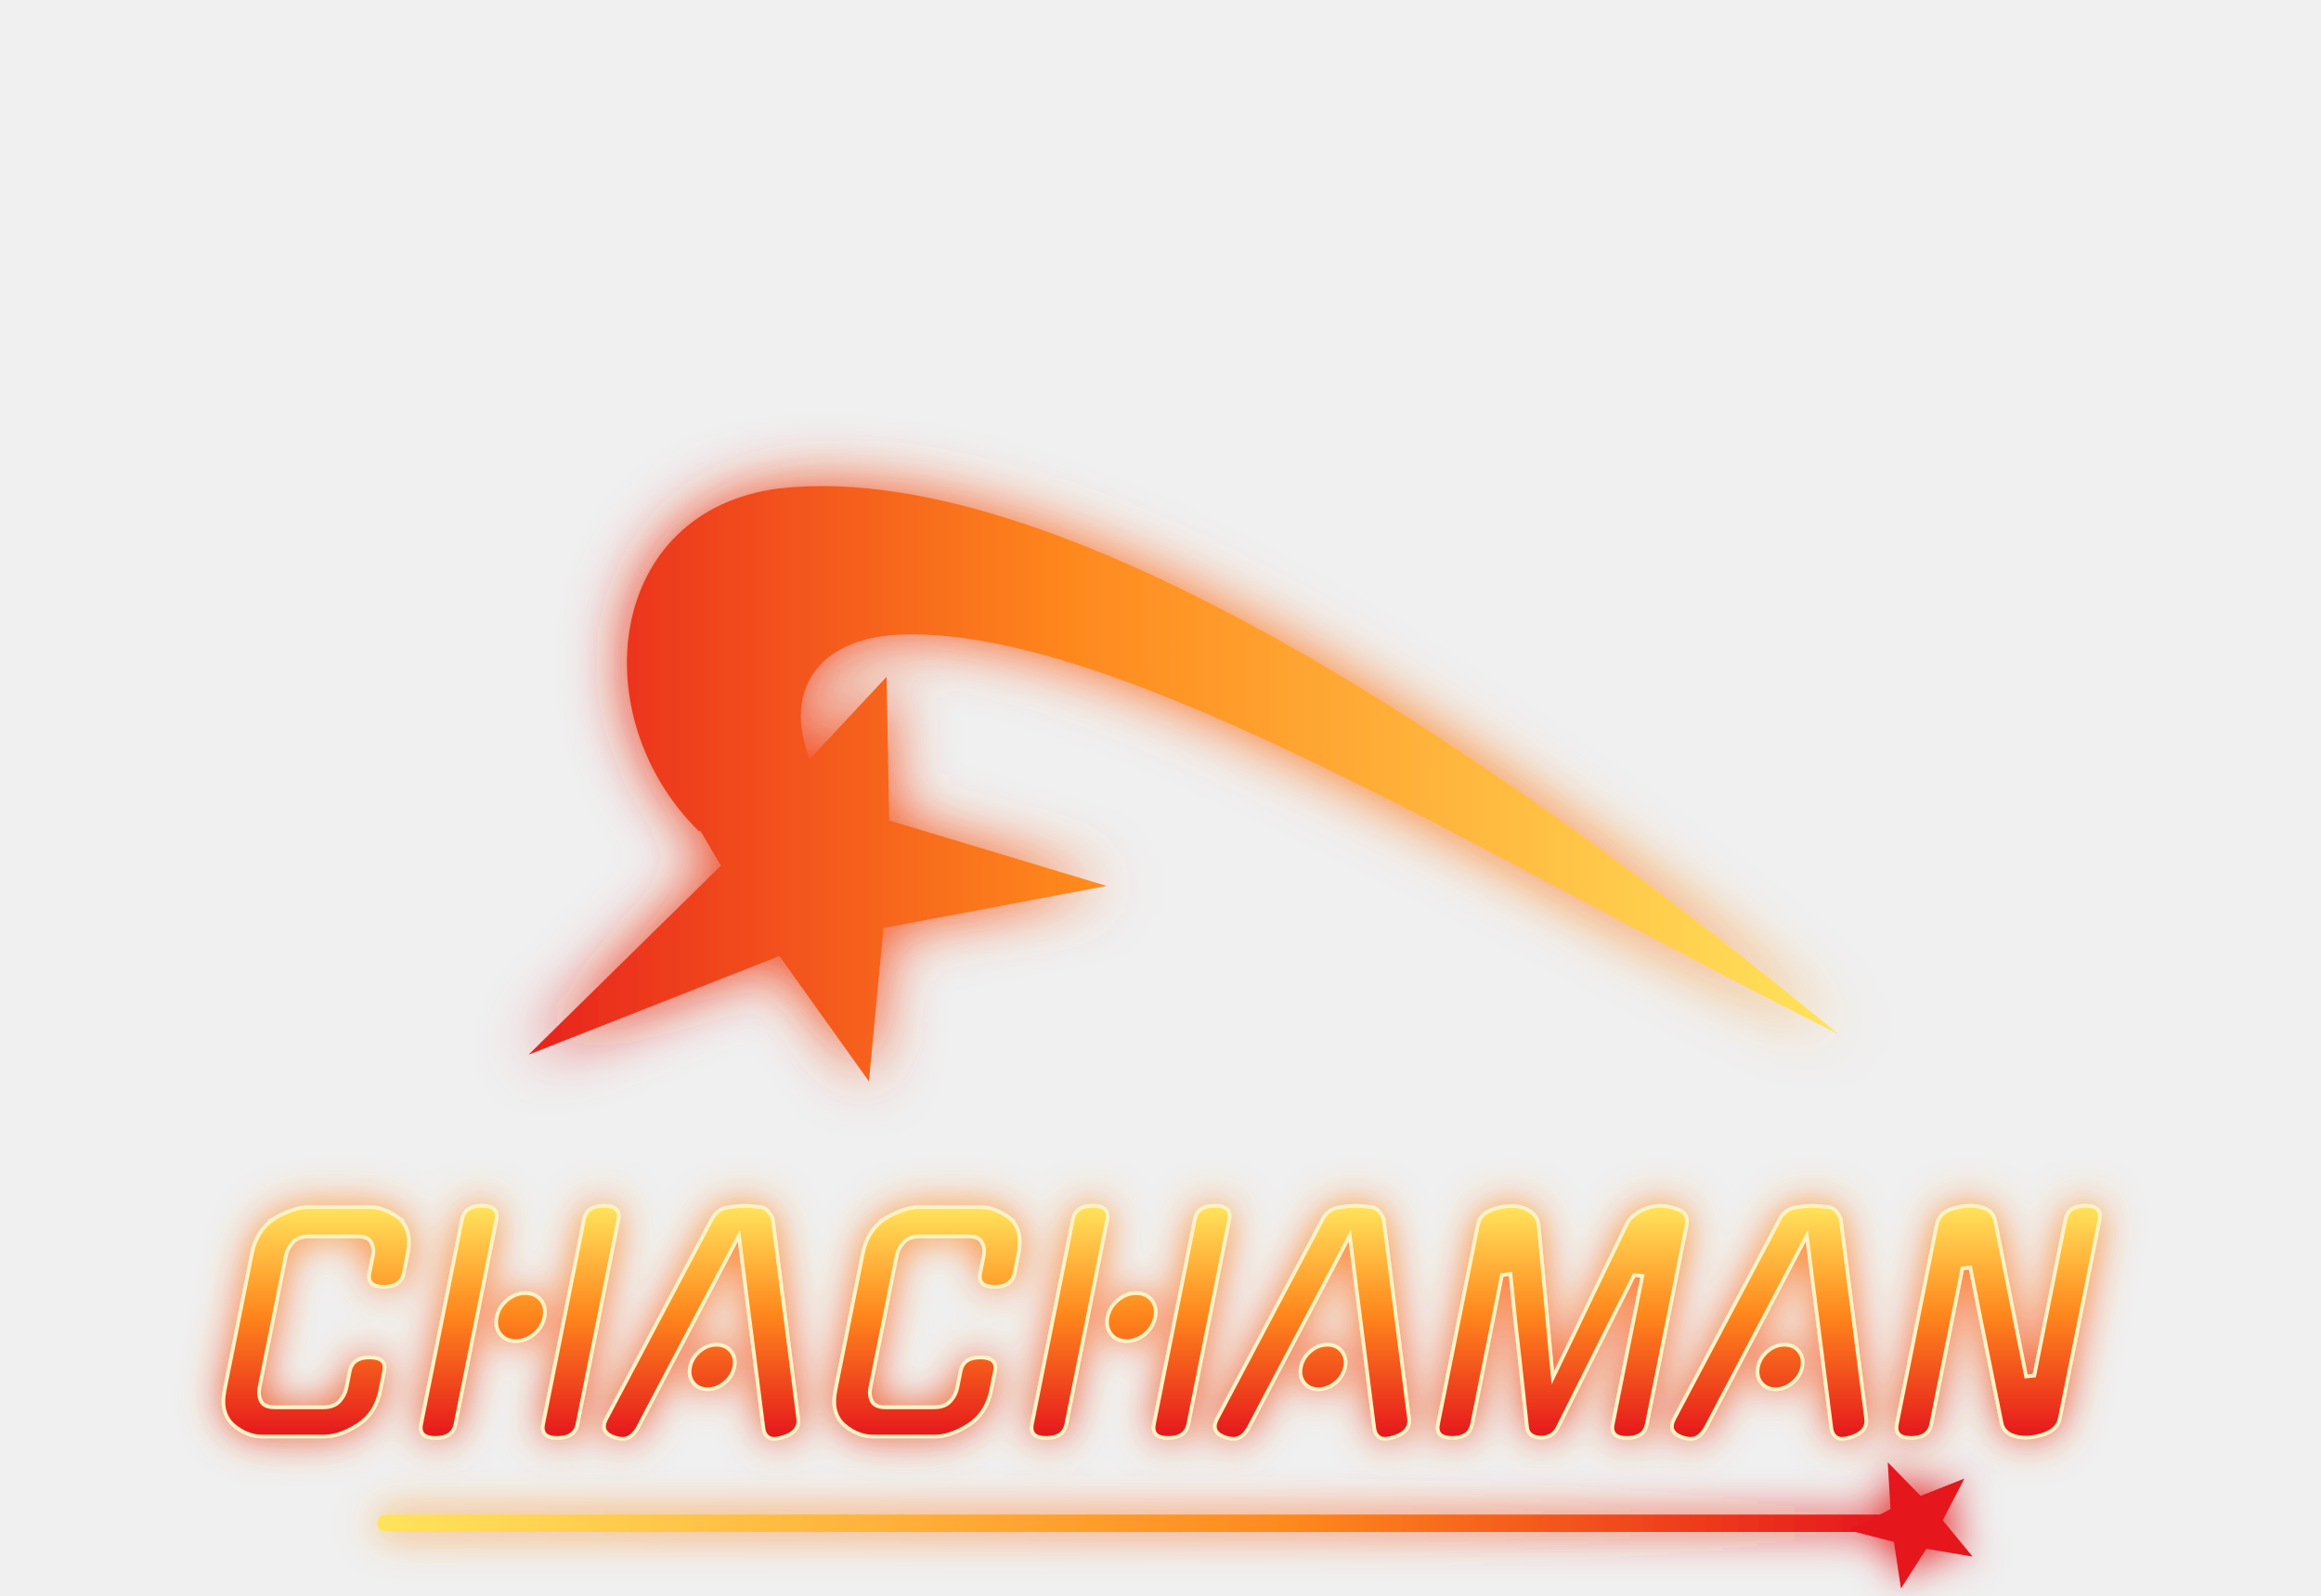
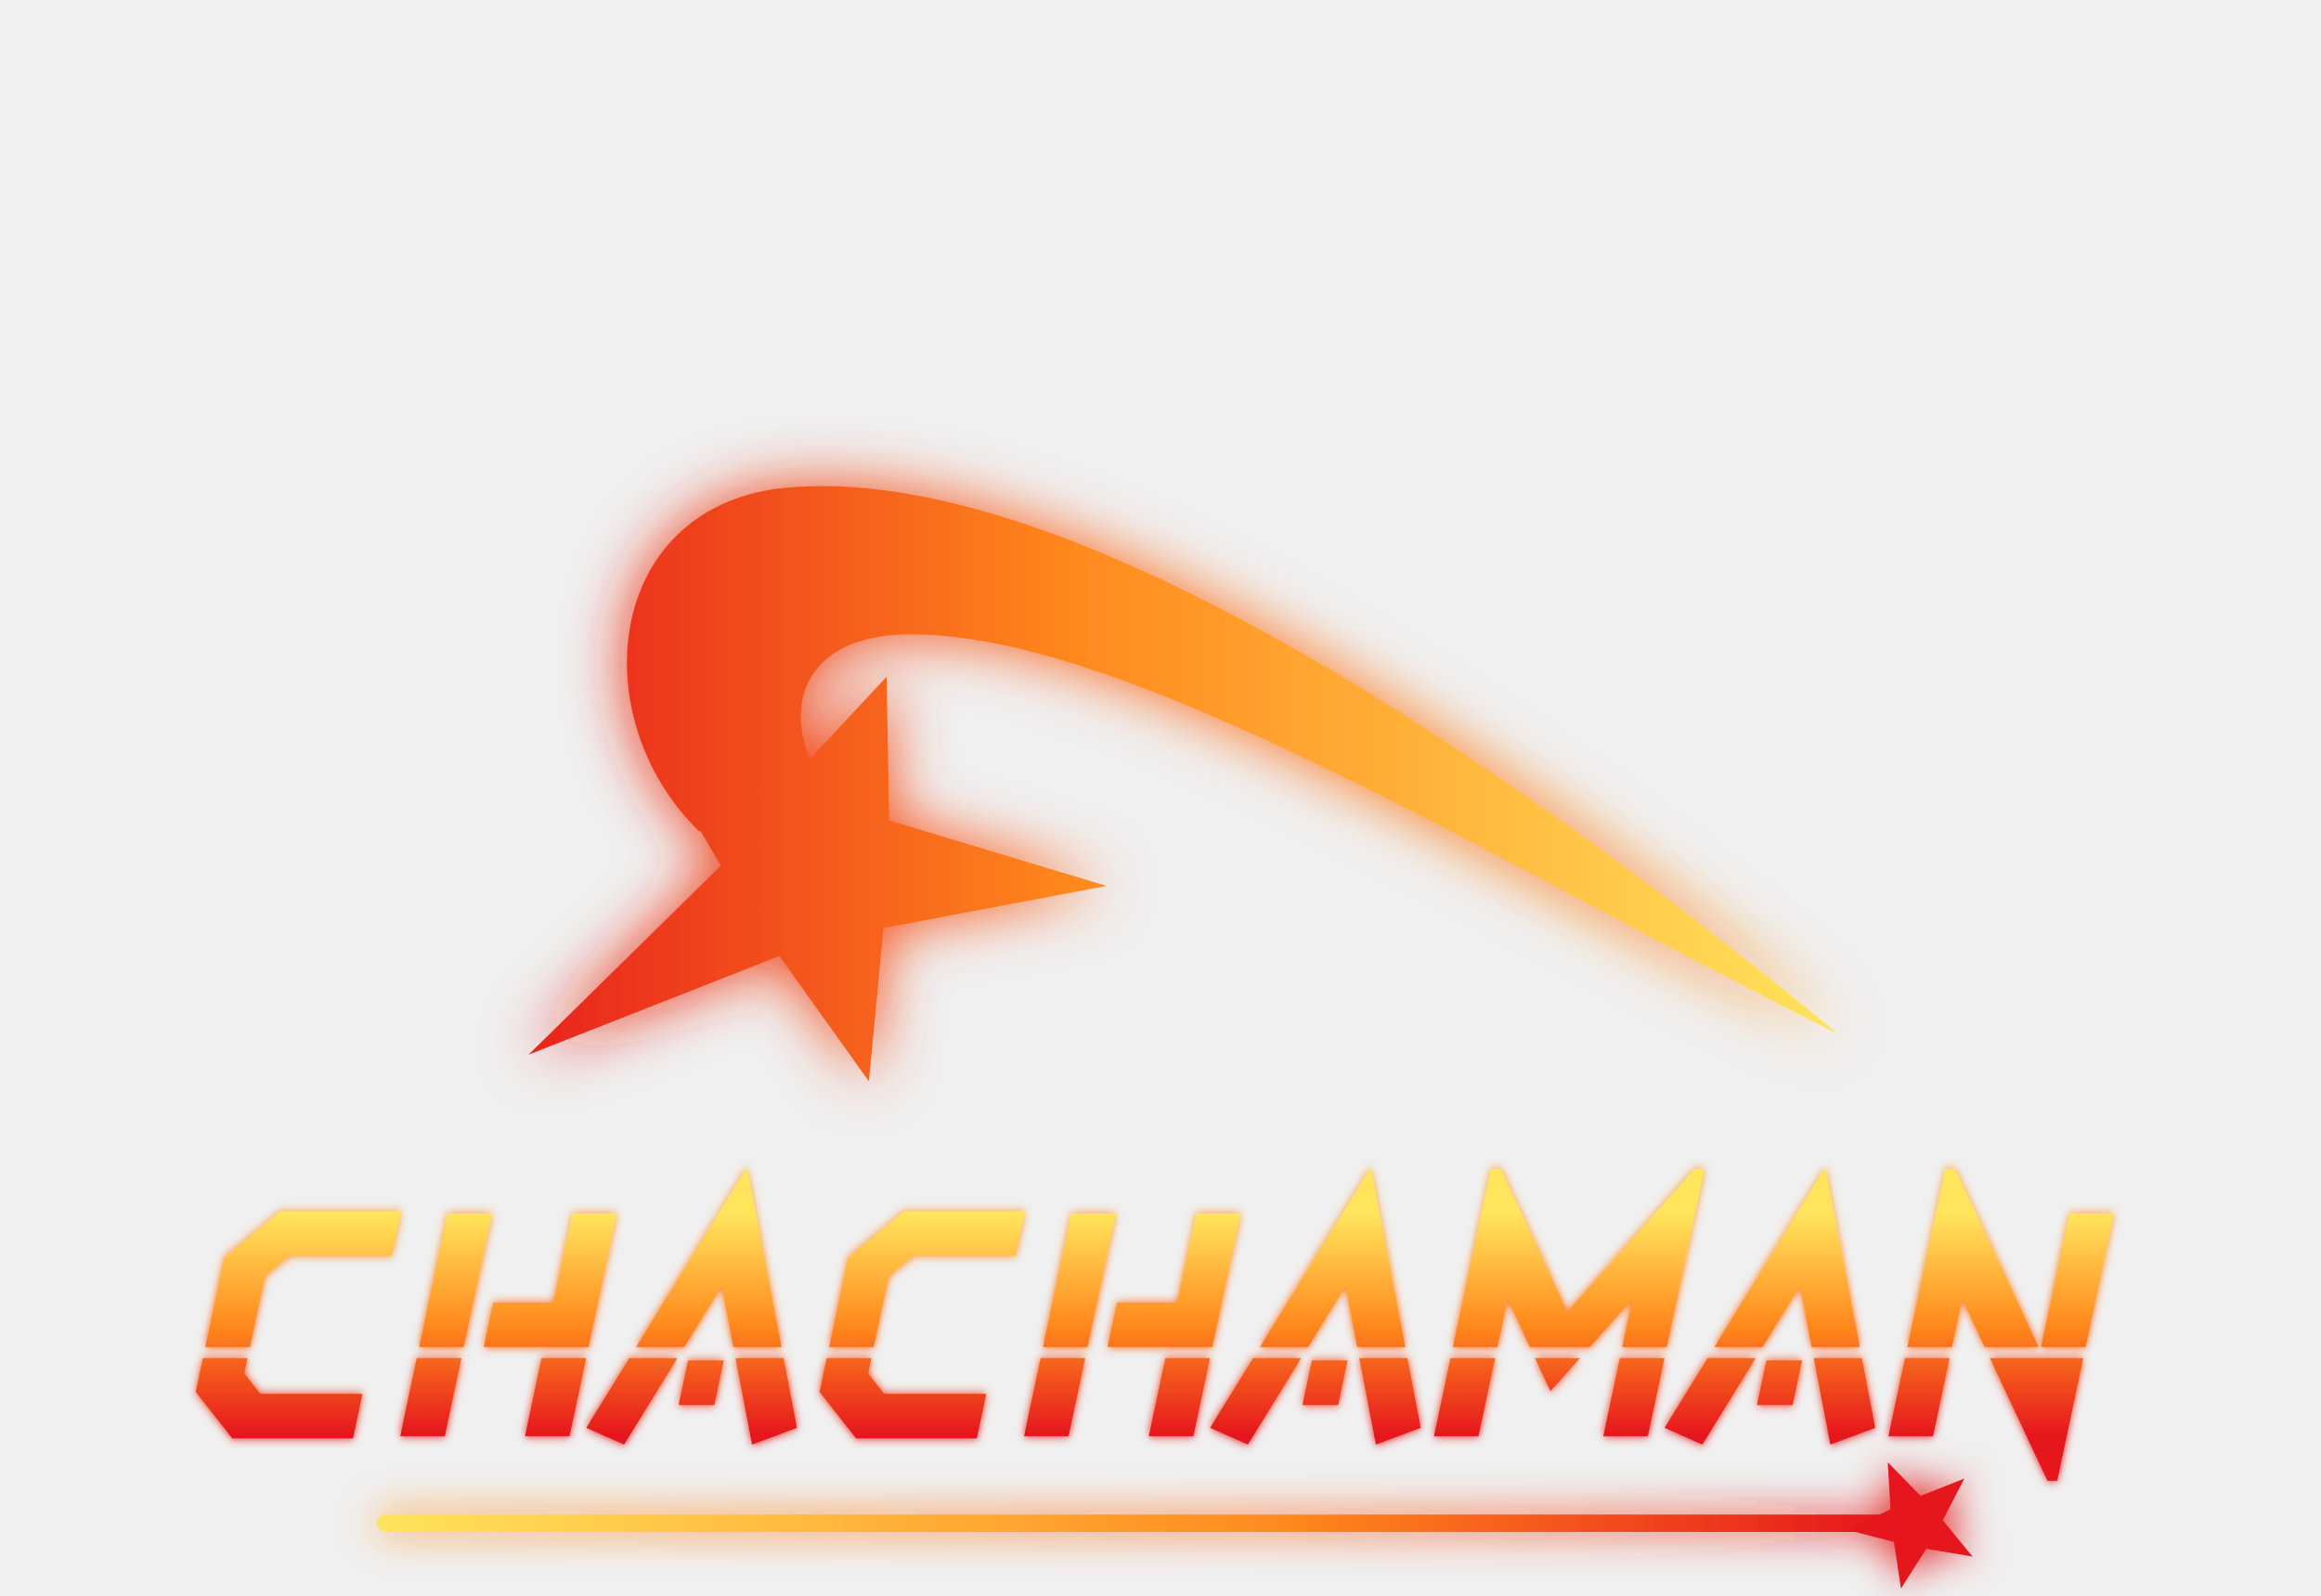
<svg xmlns="http://www.w3.org/2000/svg" viewBox="0 0 1600 1100" width="1600" height="1100">
  <defs>
    <linearGradient id="fire" x1="0" y1="0" x2="0" y2="1">
      <stop offset="0" stop-color="#FFE45C" />
      <stop offset=".45" stop-color="#FF8A1F" />
      <stop offset="1" stop-color="#E5161F" />
    </linearGradient>
    <linearGradient id="fireH" x1="0" y1="0" x2="1" y2="0">
      <stop offset="0" stop-color="#E5161F" stop-opacity="0" />
      <stop offset=".35" stop-color="#FF5A1F" />
      <stop offset="1" stop-color="#FFE45C" />
    </linearGradient>
    <linearGradient id="fireLR" gradientUnits="userSpaceOnUse" x1="-160" y1="0" x2="470" y2="0">
      <stop offset="0" stop-color="#E5161F" />
      <stop offset=".45" stop-color="#FF8A1F" />
      <stop offset="1" stop-color="#FFE45C" />
    </linearGradient>
    <linearGradient id="fireRL" x1="0" y1="0" x2="1" y2="0">
      <stop offset="0" stop-color="#FFE45C" />
      <stop offset=".6" stop-color="#FF8A1F" />
      <stop offset="1" stop-color="#E5161F" />
    </linearGradient>
+     <linearGradient id="fireU" gradientUnits="userSpaceOnUse" x1="0" y1="0" x2="0" y2="100">
+       <stop offset="0" stop-color="#FFE45C" />
+       <stop offset=".5" stop-color="#FF8A1F" />
+       <stop offset="1" stop-color="#E5161F" />
+     </linearGradient>
+     <filter id="glowS" x="-10%" y="-40%" width="120%" height="180%">
+       <feGaussianBlur stdDeviation="2.2" result="b" />
+       <feColorMatrix in="b" values="1 0 0 0 0  0 .35 0 0 0  0 0 .1 0 0  0 0 0 .9 0" />
+       <feMerge>
+         <feMergeNode />
+         <feMergeNode in="SourceGraphic" />
+       </feMerge>
+     </filter>
    <radialGradient id="bg" cx=".5" cy=".3" r=".8">
      <stop offset="0" stop-color="#2a0d08" />
      <stop offset=".55" stop-color="#0d0707" />
      <stop offset="1" stop-color="#050505" />
    </radialGradient>
    <filter id="glow" x="-30%" y="-30%" width="160%" height="160%">
      <feGaussianBlur stdDeviation="14" result="b" />
      <feColorMatrix in="b" values="1 0 0 0 0  0 .35 0 0 0  0 0 .1 0 0  0 0 0 .9 0" />
      <feMerge>
        <feMergeNode />
        <feMergeNode in="SourceGraphic" />
      </feMerge>
    </filter>
  </defs>
  <g transform="translate(560,600) scale(1.505)" filter="url(#glow)">
    <path d="M-52,-18 C-105,-70 -95,-165 -15,-175 C120,-190 330,-40 470,75 C310,-5 140,-112 40,-108 C-5,-106 -18,-72 8,-34 Z" fill="url(#fireLR)" />
    <path d="M25.9,96.6 L-15.1,39.2 L-130.0,84.4 L-41.9,-2.2 L-77.7,-62.9 L-10.9,-40.6 L34.0,-88.7 L35.2,-22.9 L134.8,7.1 L32.6,26.4Z" fill="url(#fireLR)" stroke-linejoin="round" />
  </g>
-   <g transform="translate(-18,990)" filter="url(#glow)">
-     <path d="M280.206 -31.804Q276.986 -15.703 264.662 -7.752Q258.738 -3.975 252.855 -1.888Q246.971 0.199 241.803 0.199H198.47Q193.302 0.199 188.253 -1.888Q183.204 -3.975 178.791 -7.752Q174.418 -11.728 172.808 -17.592Q171.198 -23.455 172.868 -31.804L191.751 -126.222Q193.342 -134.173 197.337 -140.235Q201.332 -146.298 207.256 -150.075H207.057Q212.901 -153.454 218.904 -155.64Q224.907 -157.827 230.075 -157.827H273.408Q278.576 -157.827 283.705 -155.64Q288.833 -153.454 293.325 -150.075H293.126Q297.539 -146.298 299.11 -140.235Q300.68 -134.173 299.09 -126.222L296.347 -112.506Q294.438 -102.965 282.512 -102.965Q270.784 -102.965 272.692 -112.506L275.078 -124.433Q276.072 -129.402 273.925 -133.576Q271.778 -137.751 264.423 -137.751H231.029Q223.675 -137.751 219.858 -133.576Q216.042 -129.402 215.048 -124.433L196.84 -33.394Q195.806 -28.226 197.953 -24.052Q200.1 -19.877 207.455 -19.877H240.849Q248.203 -19.877 252.02 -24.052Q255.836 -28.226 256.87 -33.394L259.176 -44.923Q261.044 -54.265 272.772 -54.265Q284.698 -54.265 282.83 -44.923Z M420.605 -149.28Q422.513 -158.821 434.241 -158.821Q446.168 -158.821 444.259 -149.28L416.073 -8.349Q414.165 1.193 402.238 1.193Q390.511 1.193 392.419 -8.349ZM331.991 -8.349Q330.083 1.193 318.157 1.193Q306.429 1.193 308.337 -8.349L336.524 -149.28Q338.432 -158.821 350.159 -158.821Q362.086 -158.821 360.178 -149.28ZM393.254 -82.094Q391.862 -75.137 386.138 -70.366Q380.413 -65.596 373.456 -65.596Q366.698 -65.596 362.881 -70.366Q359.065 -75.137 360.456 -82.094Q361.847 -89.051 367.572 -93.822Q373.297 -98.592 380.055 -98.592Q387.012 -98.592 390.829 -93.822Q394.645 -89.051 393.254 -82.094Z M527.372 -138.347 457.125 -4.771 457.164 -4.969Q455.375 -1.988 452.911 -0.099Q450.446 1.789 447.464 1.789Q445.874 1.789 444.443 1.491Q443.012 1.193 441.501 0.795H441.7Q431.085 -2.783 435.896 -11.926L508.766 -149.677Q510.396 -152.858 513.318 -155.044Q516.24 -157.231 519.699 -157.628Q523.197 -158.224 526.437 -158.523Q529.677 -158.821 531.466 -158.821Q533.255 -158.821 536.376 -158.523Q539.497 -158.224 542.796 -157.827Q545.5 -157.429 547.666 -154.845Q549.833 -152.261 550.708 -149.677Q555.001 -115.488 559.493 -80.802Q563.986 -46.116 568.279 -11.926Q569.233 -2.783 557.386 0.795Q555.717 1.193 554.365 1.491Q553.013 1.789 551.423 1.789Q548.64 1.789 546.732 -0.099Q544.824 -1.988 544.426 -4.969L544.387 -4.771ZM524.151 -47.706Q522.879 -41.345 517.512 -36.873Q512.145 -32.4 505.785 -32.4Q499.424 -32.4 495.945 -36.873Q492.467 -41.345 493.739 -47.706Q495.011 -54.067 500.279 -58.539Q505.546 -63.012 511.907 -63.012Q518.268 -63.012 521.846 -58.539Q525.424 -54.067 524.151 -47.706Z M701.284 -31.804Q698.064 -15.703 685.74 -7.752Q679.816 -3.975 673.933 -1.888Q668.049 0.199 662.881 0.199H619.548Q614.38 0.199 609.331 -1.888Q604.282 -3.975 599.869 -7.752Q595.496 -11.728 593.886 -17.592Q592.276 -23.455 593.946 -31.804L612.829 -126.222Q614.42 -134.173 618.415 -140.235Q622.41 -146.298 628.334 -150.075H628.135Q633.979 -153.454 639.982 -155.64Q645.985 -157.827 651.153 -157.827H694.486Q699.654 -157.827 704.782 -155.64Q709.911 -153.454 714.403 -150.075H714.204Q718.617 -146.298 720.187 -140.235Q721.758 -134.173 720.168 -126.222L717.424 -112.506Q715.516 -102.965 703.59 -102.965Q691.862 -102.965 693.77 -112.506L696.156 -124.433Q697.149 -129.402 695.003 -133.576Q692.856 -137.751 685.501 -137.751H652.107Q644.753 -137.751 640.936 -133.576Q637.12 -129.402 636.126 -124.433L617.918 -33.394Q616.884 -28.226 619.031 -24.052Q621.178 -19.877 628.533 -19.877H661.927Q669.281 -19.877 673.098 -24.052Q676.914 -28.226 677.948 -33.394L680.254 -44.923Q682.122 -54.265 693.85 -54.265Q705.776 -54.265 703.908 -44.923Z M841.683 -149.28Q843.591 -158.821 855.319 -158.821Q867.245 -158.821 865.337 -149.28L837.151 -8.349Q835.243 1.193 823.316 1.193Q811.589 1.193 813.497 -8.349ZM753.069 -8.349Q751.161 1.193 739.235 1.193Q727.507 1.193 729.415 -8.349L757.601 -149.28Q759.51 -158.821 771.237 -158.821Q783.164 -158.821 781.256 -149.28ZM814.332 -82.094Q812.94 -75.137 807.216 -70.366Q801.491 -65.596 794.534 -65.596Q787.775 -65.596 783.959 -70.366Q780.142 -75.137 781.534 -82.094Q782.925 -89.051 788.65 -93.822Q794.375 -98.592 801.133 -98.592Q808.09 -98.592 811.907 -93.822Q815.723 -89.051 814.332 -82.094Z M948.449 -138.347 878.203 -4.771 878.242 -4.969Q876.453 -1.988 873.988 -0.099Q871.524 1.789 868.542 1.789Q866.952 1.789 865.521 1.491Q864.09 1.193 862.579 0.795H862.778Q852.163 -2.783 856.973 -11.926L929.844 -149.677Q931.474 -152.858 934.396 -155.044Q937.318 -157.231 940.777 -157.628Q944.275 -158.224 947.515 -158.523Q950.755 -158.821 952.544 -158.821Q954.333 -158.821 957.454 -158.523Q960.575 -158.224 963.874 -157.827Q966.578 -157.429 968.744 -154.845Q970.911 -152.261 971.786 -149.677Q976.079 -115.488 980.571 -80.802Q985.064 -46.116 989.357 -11.926Q990.311 -2.783 978.464 0.795Q976.795 1.193 975.443 1.491Q974.091 1.789 972.501 1.789Q969.718 1.789 967.81 -0.099Q965.902 -1.988 965.504 -4.969L965.465 -4.771ZM945.229 -47.706Q943.957 -41.345 938.59 -36.873Q933.223 -32.4 926.863 -32.4Q920.502 -32.4 917.023 -36.873Q913.545 -41.345 914.817 -47.706Q916.089 -54.067 921.356 -58.539Q926.624 -63.012 932.985 -63.012Q939.346 -63.012 942.923 -58.539Q946.501 -54.067 945.229 -47.706Z M1162.475 -158.821Q1168.835 -158.821 1175.792 -155.839Q1182.193 -153.056 1180.643 -145.304L1153.251 -8.349Q1151.343 1.193 1139.615 1.193Q1127.888 1.193 1129.796 -8.349L1150.23 -110.519L1144.585 -111.115L1131.466 -85.274L1091.711 -5.764Q1088.133 1.193 1079.625 0.994Q1075.888 0.795 1073.463 -0.994Q1071.038 -2.783 1070.72 -6.162L1065.671 -52.476Q1064.041 -66.192 1062.511 -80.404Q1060.98 -94.617 1059.271 -111.91L1053.347 -111.115L1032.794 -8.349Q1030.886 1.193 1019.158 1.193Q1007.43 1.193 1009.339 -8.349L1036.73 -145.304Q1038.24 -152.858 1045.794 -155.839Q1053.745 -158.821 1060.463 -158.622Q1063.445 -158.622 1066.466 -157.827Q1069.488 -157.032 1071.973 -155.541Q1074.457 -154.05 1076.187 -151.764Q1077.916 -149.478 1078.512 -146.497L1088.451 -40.152Q1094.176 -51.88 1100.695 -65.596Q1107.215 -79.311 1114.013 -93.424Q1120.811 -107.537 1127.45 -121.352Q1134.09 -135.167 1139.854 -147.093Q1141.603 -149.876 1144.227 -152.062Q1146.851 -154.249 1149.932 -155.74Q1153.013 -157.231 1156.253 -158.026Q1159.493 -158.821 1162.475 -158.821Z M1263.556 -138.347 1193.309 -4.771 1193.349 -4.969Q1191.56 -1.988 1189.095 -0.099Q1186.63 1.789 1183.649 1.789Q1182.058 1.789 1180.627 1.491Q1179.196 1.193 1177.685 0.795H1177.884Q1167.27 -2.783 1172.08 -11.926L1244.951 -149.677Q1246.581 -152.858 1249.503 -155.044Q1252.425 -157.231 1255.883 -157.628Q1259.382 -158.224 1262.622 -158.523Q1265.862 -158.821 1267.651 -158.821Q1269.44 -158.821 1272.56 -158.523Q1275.681 -158.224 1278.981 -157.827Q1281.684 -157.429 1283.851 -154.845Q1286.017 -152.261 1286.892 -149.677Q1291.186 -115.488 1295.678 -80.802Q1300.17 -46.116 1304.464 -11.926Q1305.418 -2.783 1293.571 0.795Q1291.901 1.193 1290.55 1.491Q1289.198 1.789 1287.608 1.789Q1284.825 1.789 1282.917 -0.099Q1281.008 -1.988 1280.611 -4.969L1280.571 -4.771ZM1260.336 -47.706Q1259.064 -41.345 1253.697 -36.873Q1248.33 -32.4 1241.969 -32.4Q1235.608 -32.4 1232.13 -36.873Q1228.651 -41.345 1229.923 -47.706Q1231.195 -54.067 1236.463 -58.539Q1241.731 -63.012 1248.091 -63.012Q1254.452 -63.012 1258.03 -58.539Q1261.608 -54.067 1260.336 -47.706Z M1441.881 -149.28Q1443.789 -158.821 1455.517 -158.821Q1467.245 -158.821 1465.337 -149.28L1437.906 -12.125Q1436.514 -5.168 1428.524 -1.988H1428.722Q1425.264 -0.596 1421.527 0.199Q1417.79 0.994 1414.411 0.994Q1411.826 0.994 1409.143 0.497Q1406.46 0.0 1404.194 -1.093Q1401.928 -2.187 1400.218 -4.075Q1398.509 -5.963 1397.873 -8.746L1376.246 -116.283L1370.76 -115.687L1349.292 -8.349Q1347.384 1.193 1335.457 1.193Q1323.73 1.193 1325.638 -8.349L1353.029 -145.304Q1354.659 -153.454 1362.371 -156.237Q1369.448 -158.821 1376.802 -158.821Q1381.971 -158.821 1386.821 -156.734Q1391.671 -154.647 1393.301 -148.882L1414.689 -41.146L1420.374 -41.743Z" fill="url(#fire)" stroke="#fff3c4" stroke-width="2.5" />
+   <g transform="translate(162.6443,836.4203) scale(1.535797) skewX(-12)" filter="url(#glowS)">
+     <mask id="cut990" maskUnits="userSpaceOnUse" x="-50" y="-20" width="948" height="140">
+       <rect x="-50" y="-20" width="948" height="140" fill="#fff" />
+       <rect x="-50" y="60" width="948" height="5" fill="#000" />
+     </mask>
+     <g mask="url(#cut990)" fill="none" stroke="url(#fireU)" stroke-width="20" stroke-linejoin="miter" stroke-miterlimit="6">
+       <path d="M74,9 L24,9 L9,24 L9,76 L24,91 L74,91" transform="translate(0,0)" />
+       <path d="M9,0 L9,100" transform="translate(96,0)" />
+       <path d="M65,0 L65,100" transform="translate(96,0)" />
+       <path d="M28,50 L65,50" transform="translate(96,0)" />
+       <path d="M3,100 L41,6 L79,100" transform="translate(184,0)" />
+       <path d="M33,76 L49,76" transform="translate(184,0)" />
+       <path d="M74,9 L24,9 L9,24 L9,76 L24,91 L74,91" transform="translate(280,0)" />
+       <path d="M9,0 L9,100" transform="translate(376,0)" />
+       <path d="M65,0 L65,100" transform="translate(376,0)" />
+       <path d="M28,50 L65,50" transform="translate(376,0)" />
+       <path d="M3,100 L41,6 L79,100" transform="translate(464,0)" />
+       <path d="M33,76 L49,76" transform="translate(464,0)" />
+       <path d="M9,100 L9,6 L47,62 L85,6 L85,100" transform="translate(560,0)" />
+       <path d="M3,100 L41,6 L79,100" transform="translate(668,0)" />
+       <path d="M33,76 L49,76" transform="translate(668,0)" />
+       <path d="M9,100 L9,6 L69,94 L69,0" transform="translate(764,0)" />
+     </g>
  </g>
  <g filter="url(#glow)">
    <rect x="260" y="1044" width="1040" height="12" rx="6" fill="url(#fireRL)" />
    <g transform="translate(1320,1050) rotate(12)">
      <path d="M0.0,46.0 L-11.4,15.6 L-43.7,14.2 L-18.4,-6.0 L-27.0,-37.2 L-0.0,-19.3 L27.0,-37.2 L18.4,-6.0 L43.7,14.2 L11.4,15.6Z" fill="#E5161F" />
    </g>
  </g>
</svg>
